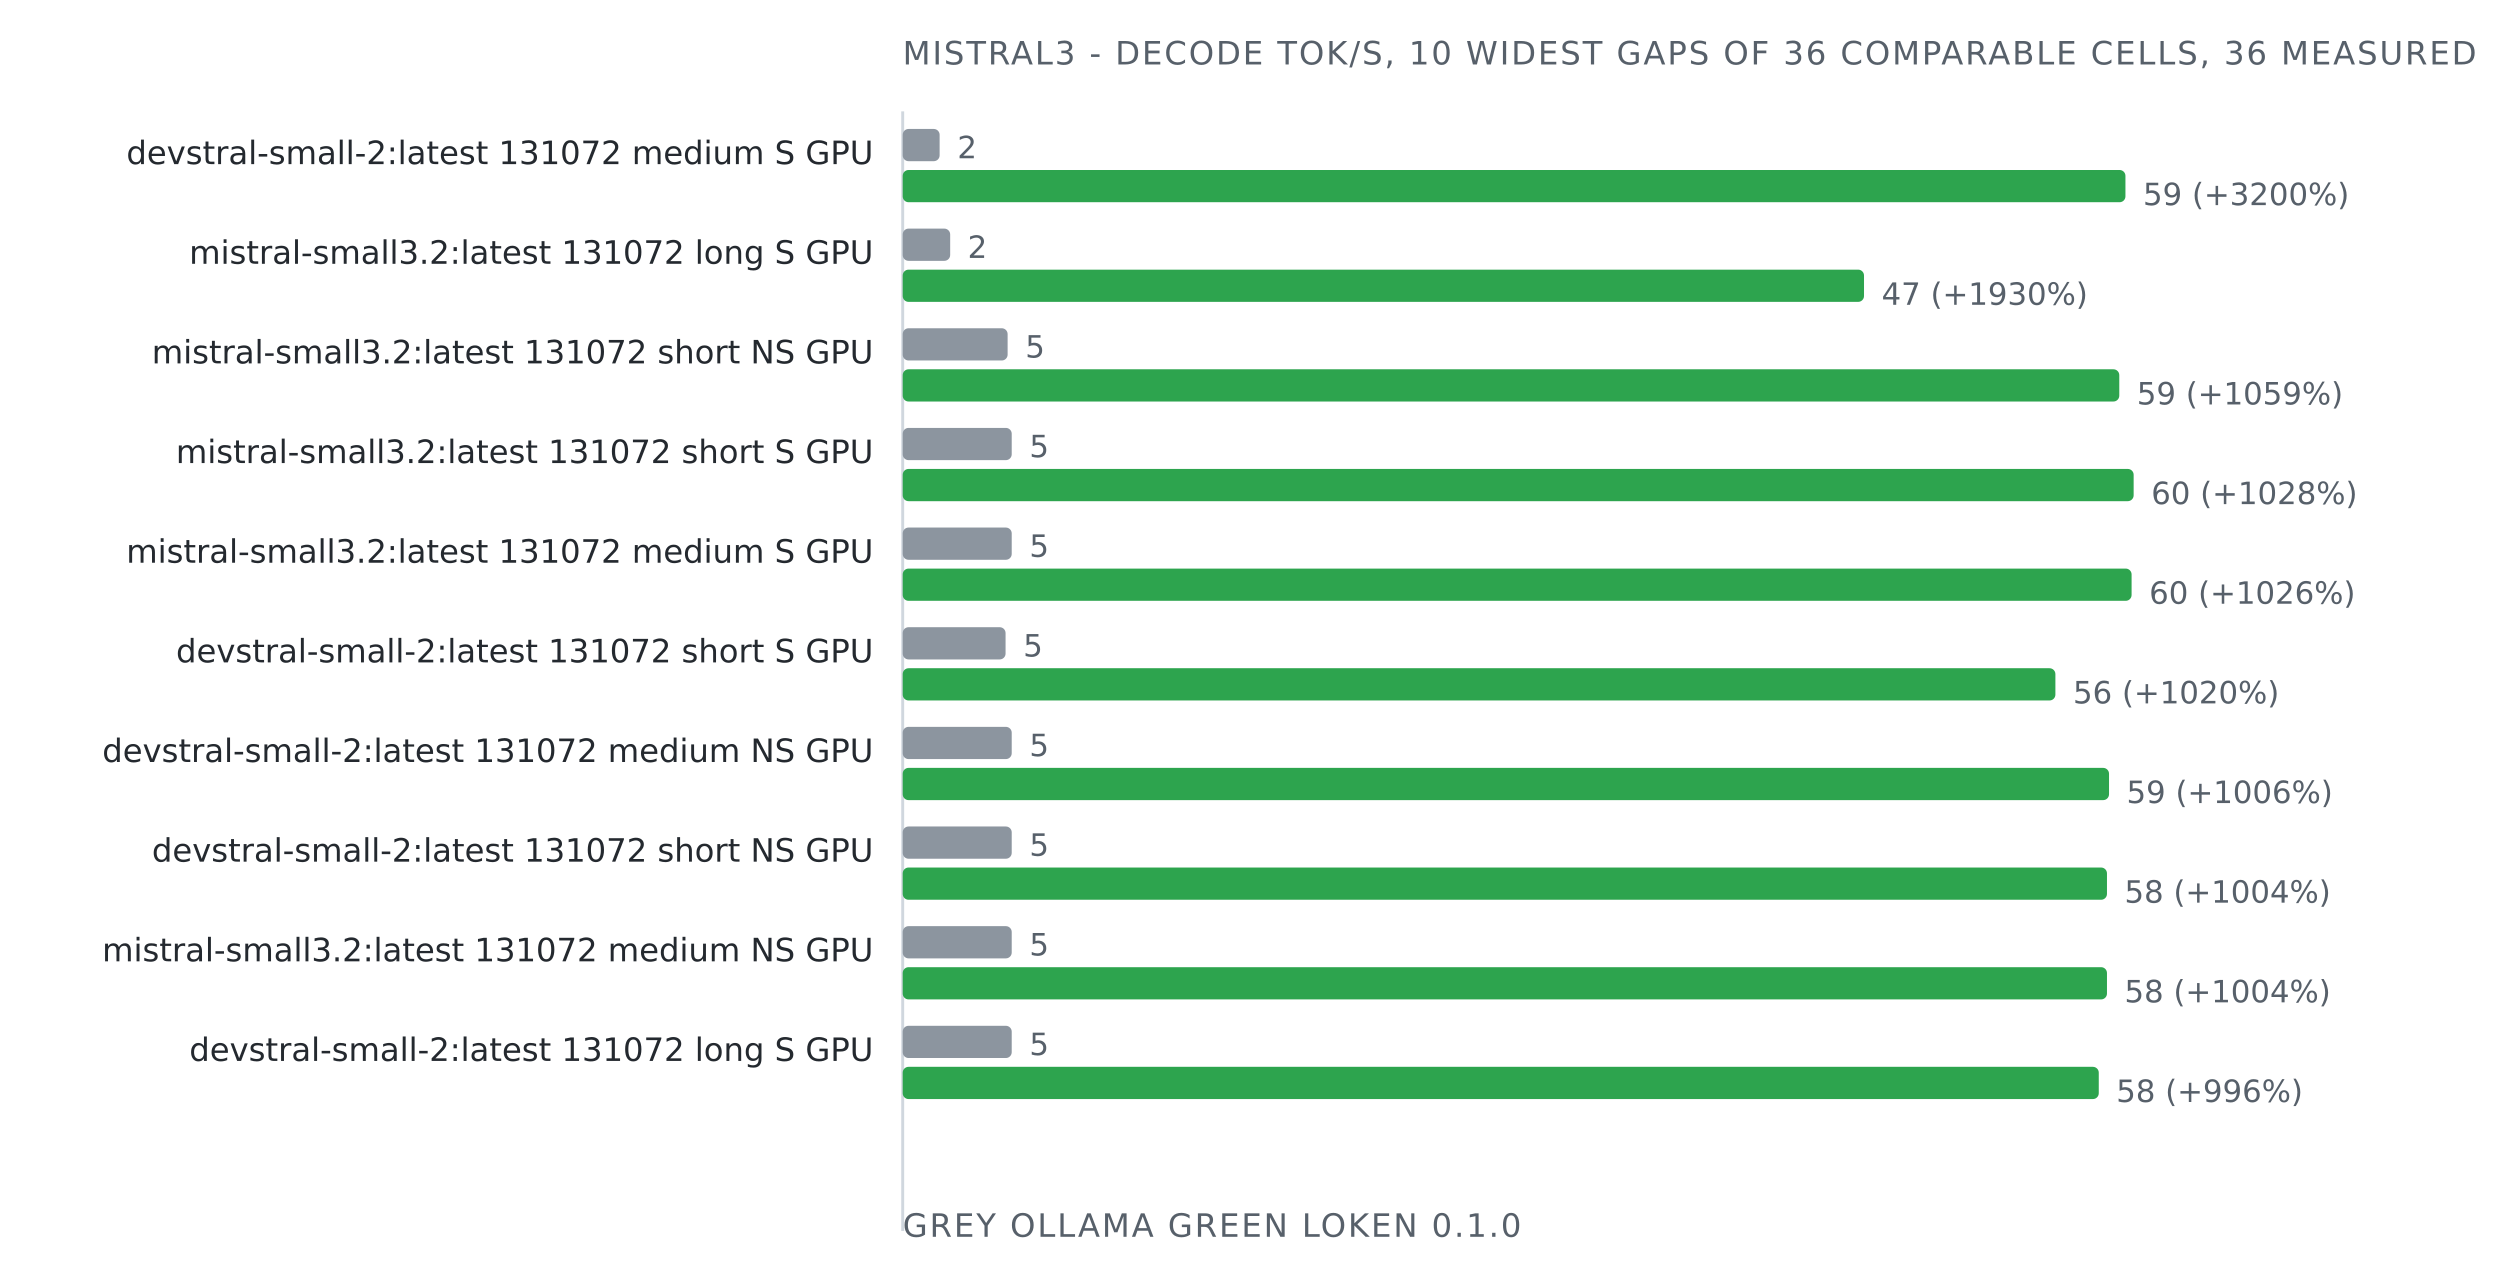
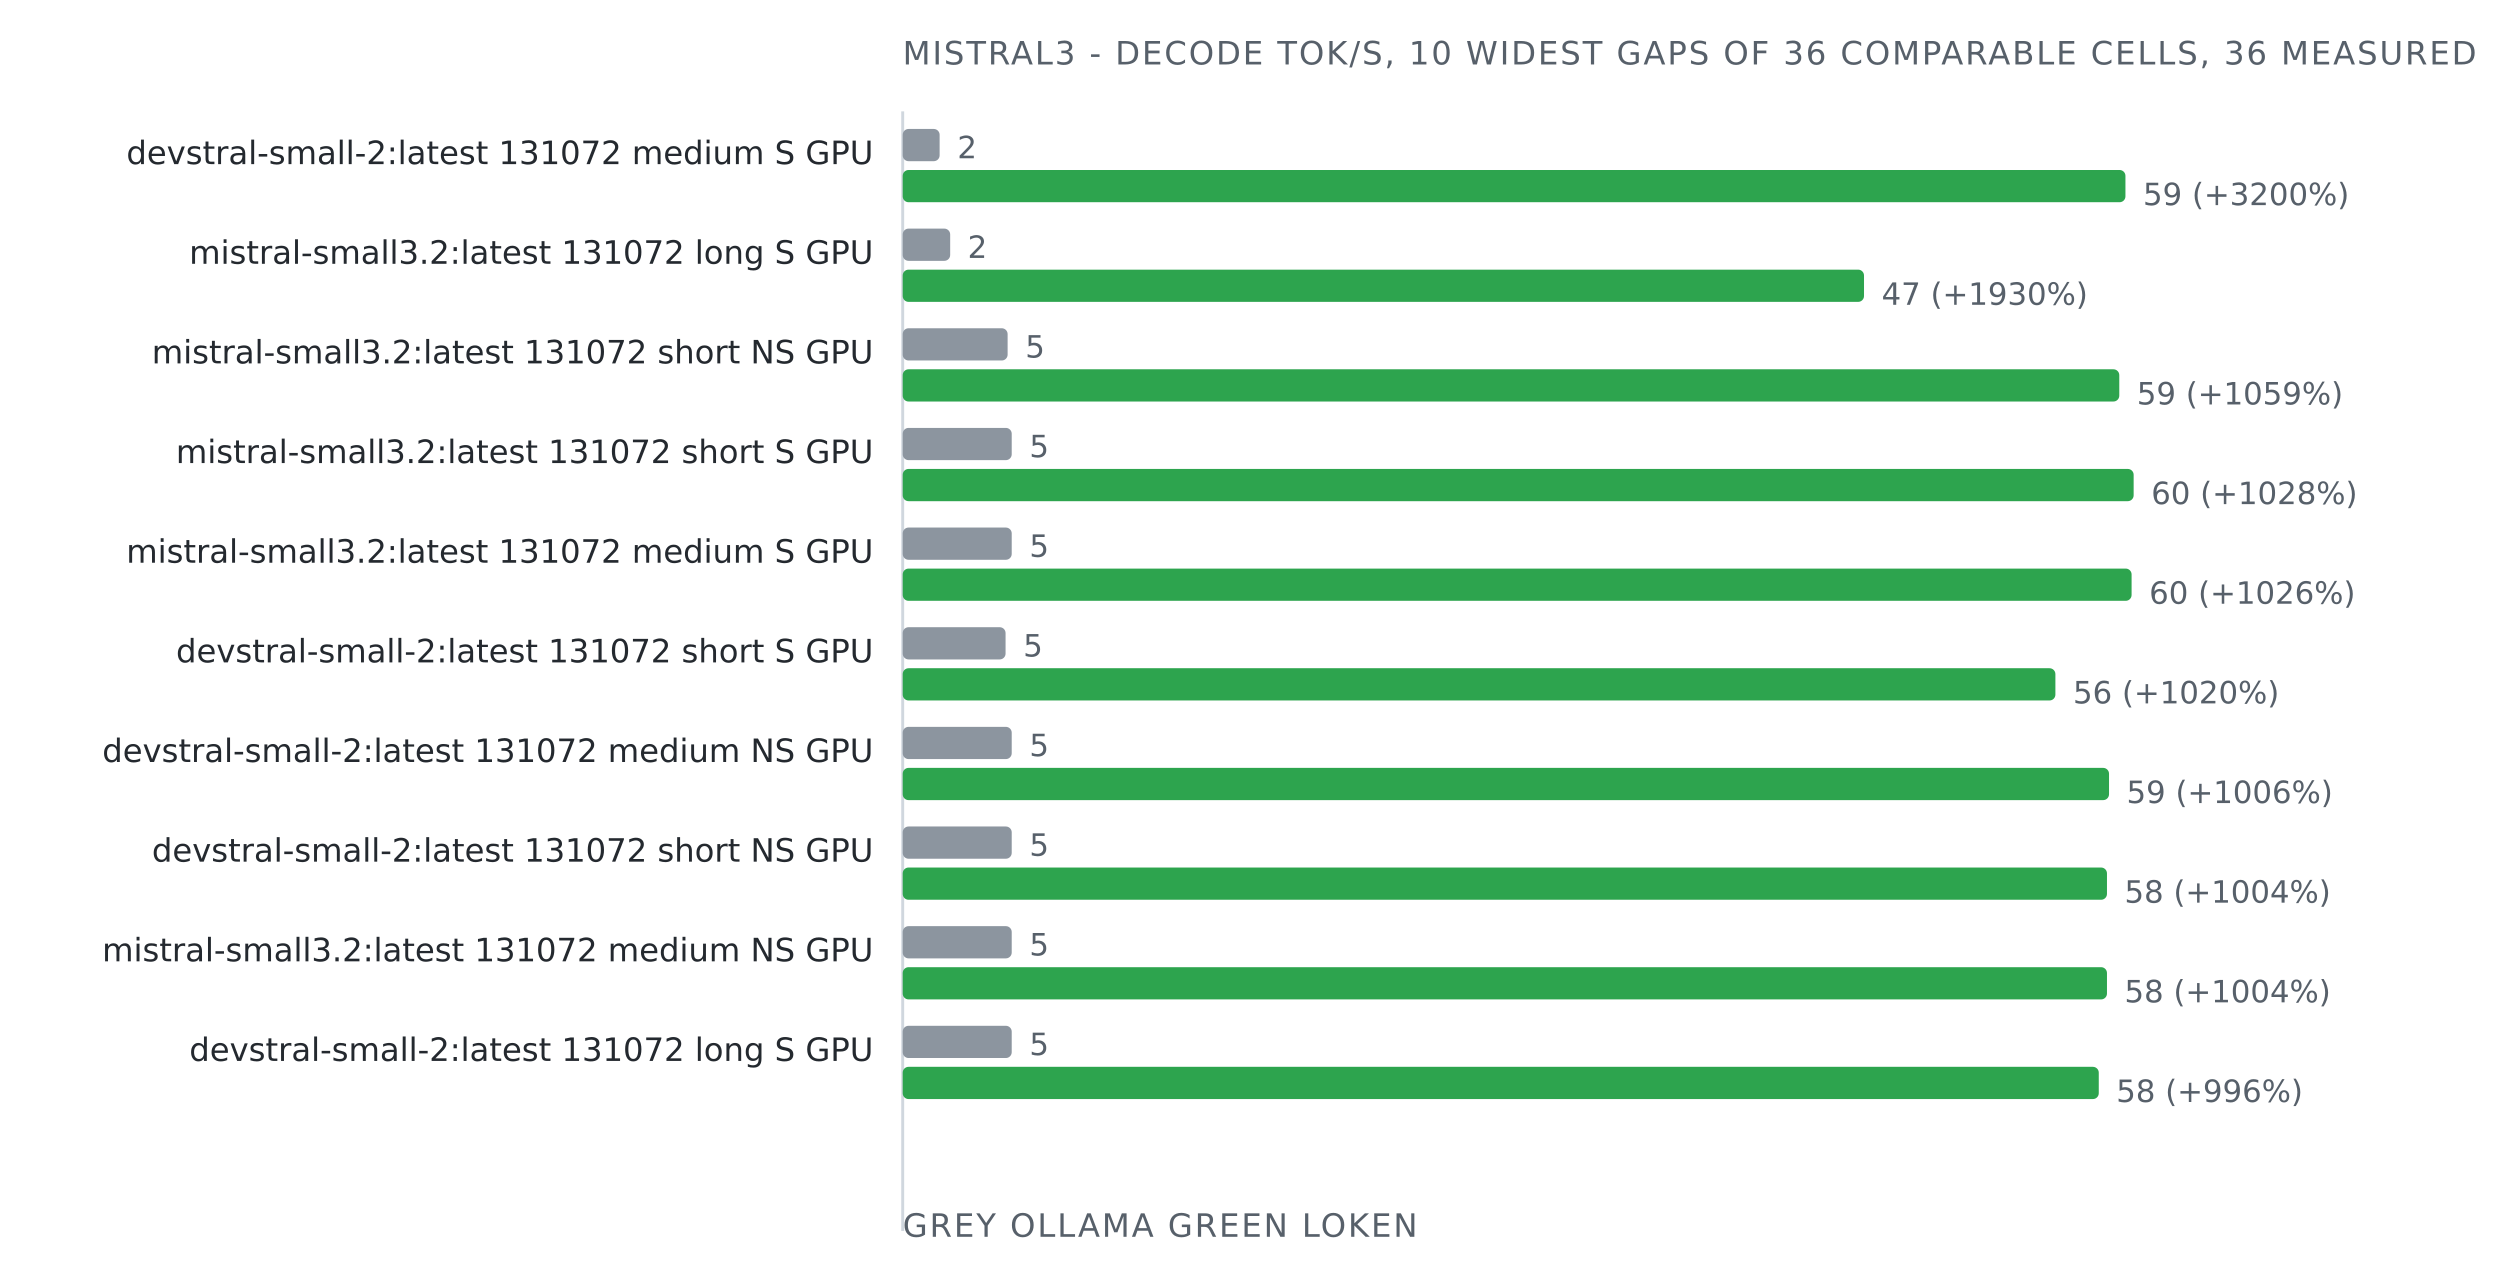
<svg xmlns="http://www.w3.org/2000/svg" width="853" height="436" viewBox="0 0 853 436" font-family="DejaVu Sans, Liberation Sans, Helvetica, Arial, sans-serif">
  <style>.t{fill:#57606a;font-size:10.5px}.m{fill:#24292f;font-size:11px}.h{fill:#57606a;font-size:11px;letter-spacing:.06em}.o{fill:#8c959f}.l{fill:#2da44e}.ax{stroke:#d0d7de;stroke-width:1}@media (prefers-color-scheme:dark){.t,.h{fill:#8b949e}.m{fill:#e6edf3}.o{fill:#6e7681}.l{fill:#3fb950}.ax{stroke:#30363d}}</style>
  <text class="h" x="308" y="22">MISTRAL3 - DECODE TOK/S, 10 WIDEST GAPS OF 36 COMPARABLE CELLS, 36 MEASURED</text>
  <line class="ax" x1="308" y1="38" x2="308" y2="420" />
  <text class="m" x="298" y="56" text-anchor="end">devstral-small-2:latest 131072 medium S GPU</text>
  <rect class="o" x="308" y="44" width="12.6" height="11" rx="2" />
  <rect class="l" x="308" y="58" width="417.2" height="11" rx="2" />
  <text class="t" x="326.642" y="54">2</text>
  <text class="t" x="731.191" y="70">59  (+3200%)</text>
  <text class="m" x="298" y="90" text-anchor="end">mistral-small3.2:latest 131072 long S GPU</text>
  <rect class="o" x="308" y="78" width="16.2" height="11" rx="2" />
  <rect class="l" x="308" y="92" width="328.0" height="11" rx="2" />
  <text class="t" x="330.154" y="88">2</text>
  <text class="t" x="641.993" y="104">47  (+1930%)</text>
  <text class="m" x="298" y="124" text-anchor="end">mistral-small3.2:latest 131072 short NS GPU</text>
  <rect class="o" x="308" y="112" width="35.8" height="11" rx="2" />
  <rect class="l" x="308" y="126" width="415.1" height="11" rx="2" />
  <text class="t" x="349.819" y="122">5</text>
  <text class="t" x="729.084" y="138">59  (+1059%)</text>
  <text class="m" x="298" y="158" text-anchor="end">mistral-small3.2:latest 131072 short S GPU</text>
  <rect class="o" x="308" y="146" width="37.2" height="11" rx="2" />
  <rect class="l" x="308" y="160" width="420.0" height="11" rx="2" />
  <text class="t" x="351.224" y="156">5</text>
  <text class="t" x="734.0" y="172">60  (+1028%)</text>
  <text class="m" x="298" y="192" text-anchor="end">mistral-small3.2:latest 131072 medium S GPU</text>
  <rect class="o" x="308" y="180" width="37.2" height="11" rx="2" />
  <rect class="l" x="308" y="194" width="419.3" height="11" rx="2" />
  <text class="t" x="351.224" y="190">5</text>
  <text class="t" x="733.298" y="206">60  (+1026%)</text>
  <text class="m" x="298" y="226" text-anchor="end">devstral-small-2:latest 131072 short S GPU</text>
  <rect class="o" x="308" y="214" width="35.1" height="11" rx="2" />
  <rect class="l" x="308" y="228" width="393.3" height="11" rx="2" />
  <text class="t" x="349.117" y="224">5</text>
  <text class="t" x="707.311" y="240">56  (+1020%)</text>
  <text class="m" x="298" y="260" text-anchor="end">devstral-small-2:latest 131072 medium NS GPU</text>
  <rect class="o" x="308" y="248" width="37.2" height="11" rx="2" />
  <rect class="l" x="308" y="262" width="411.6" height="11" rx="2" />
  <text class="t" x="351.224" y="258">5</text>
  <text class="t" x="725.572" y="274">59  (+1006%)</text>
  <text class="m" x="298" y="294" text-anchor="end">devstral-small-2:latest 131072 short NS GPU</text>
  <rect class="o" x="308" y="282" width="37.2" height="11" rx="2" />
  <rect class="l" x="308" y="296" width="410.9" height="11" rx="2" />
  <text class="t" x="351.224" y="292">5</text>
  <text class="t" x="724.87" y="308">58  (+1004%)</text>
  <text class="m" x="298" y="328" text-anchor="end">mistral-small3.2:latest 131072 medium NS GPU</text>
  <rect class="o" x="308" y="316" width="37.2" height="11" rx="2" />
  <rect class="l" x="308" y="330" width="410.9" height="11" rx="2" />
  <text class="t" x="351.224" y="326">5</text>
  <text class="t" x="724.87" y="342">58  (+1004%)</text>
  <text class="m" x="298" y="362" text-anchor="end">devstral-small-2:latest 131072 long S GPU</text>
  <rect class="o" x="308" y="350" width="37.2" height="11" rx="2" />
  <rect class="l" x="308" y="364" width="408.1" height="11" rx="2" />
  <text class="t" x="351.224" y="360">5</text>
  <text class="t" x="722.06" y="376">58  (+996%)</text>
-   <text class="h" x="308" y="422">GREY OLLAMA   GREEN LOKEN 0.1.0</text>
+   <text class="h" x="308" y="422">GREY OLLAMA   GREEN LOKEN</text>
</svg>
